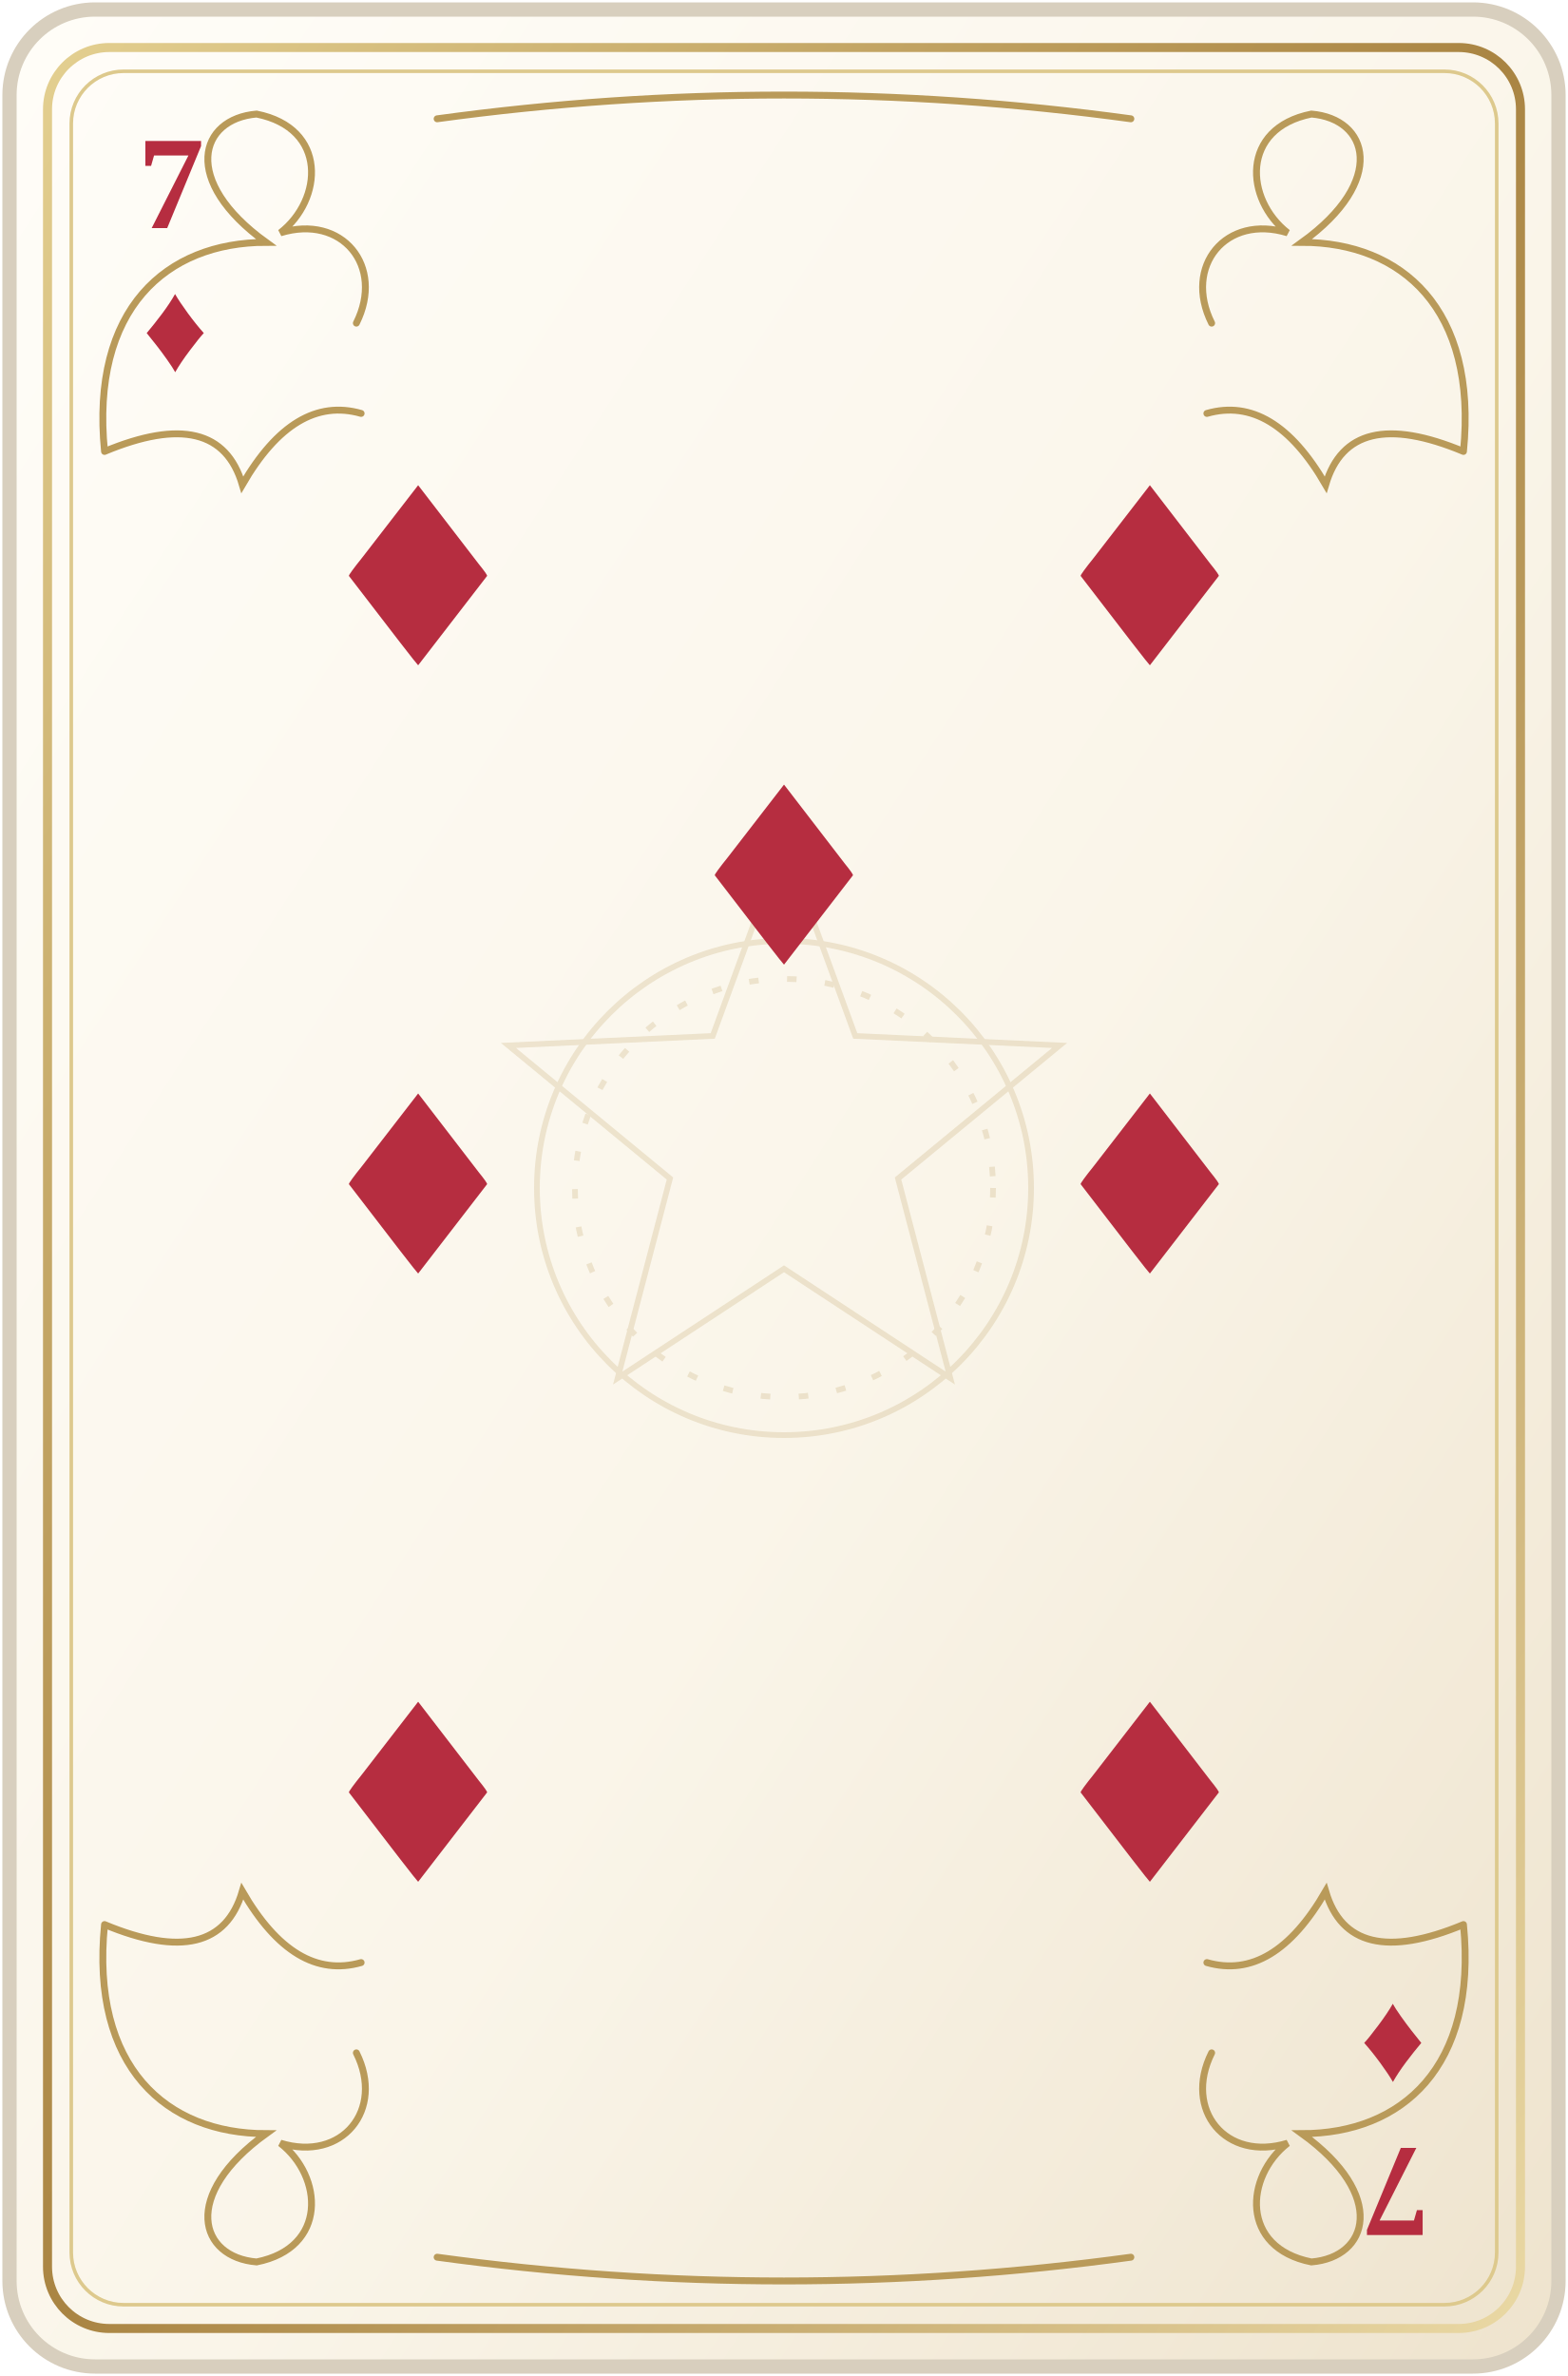
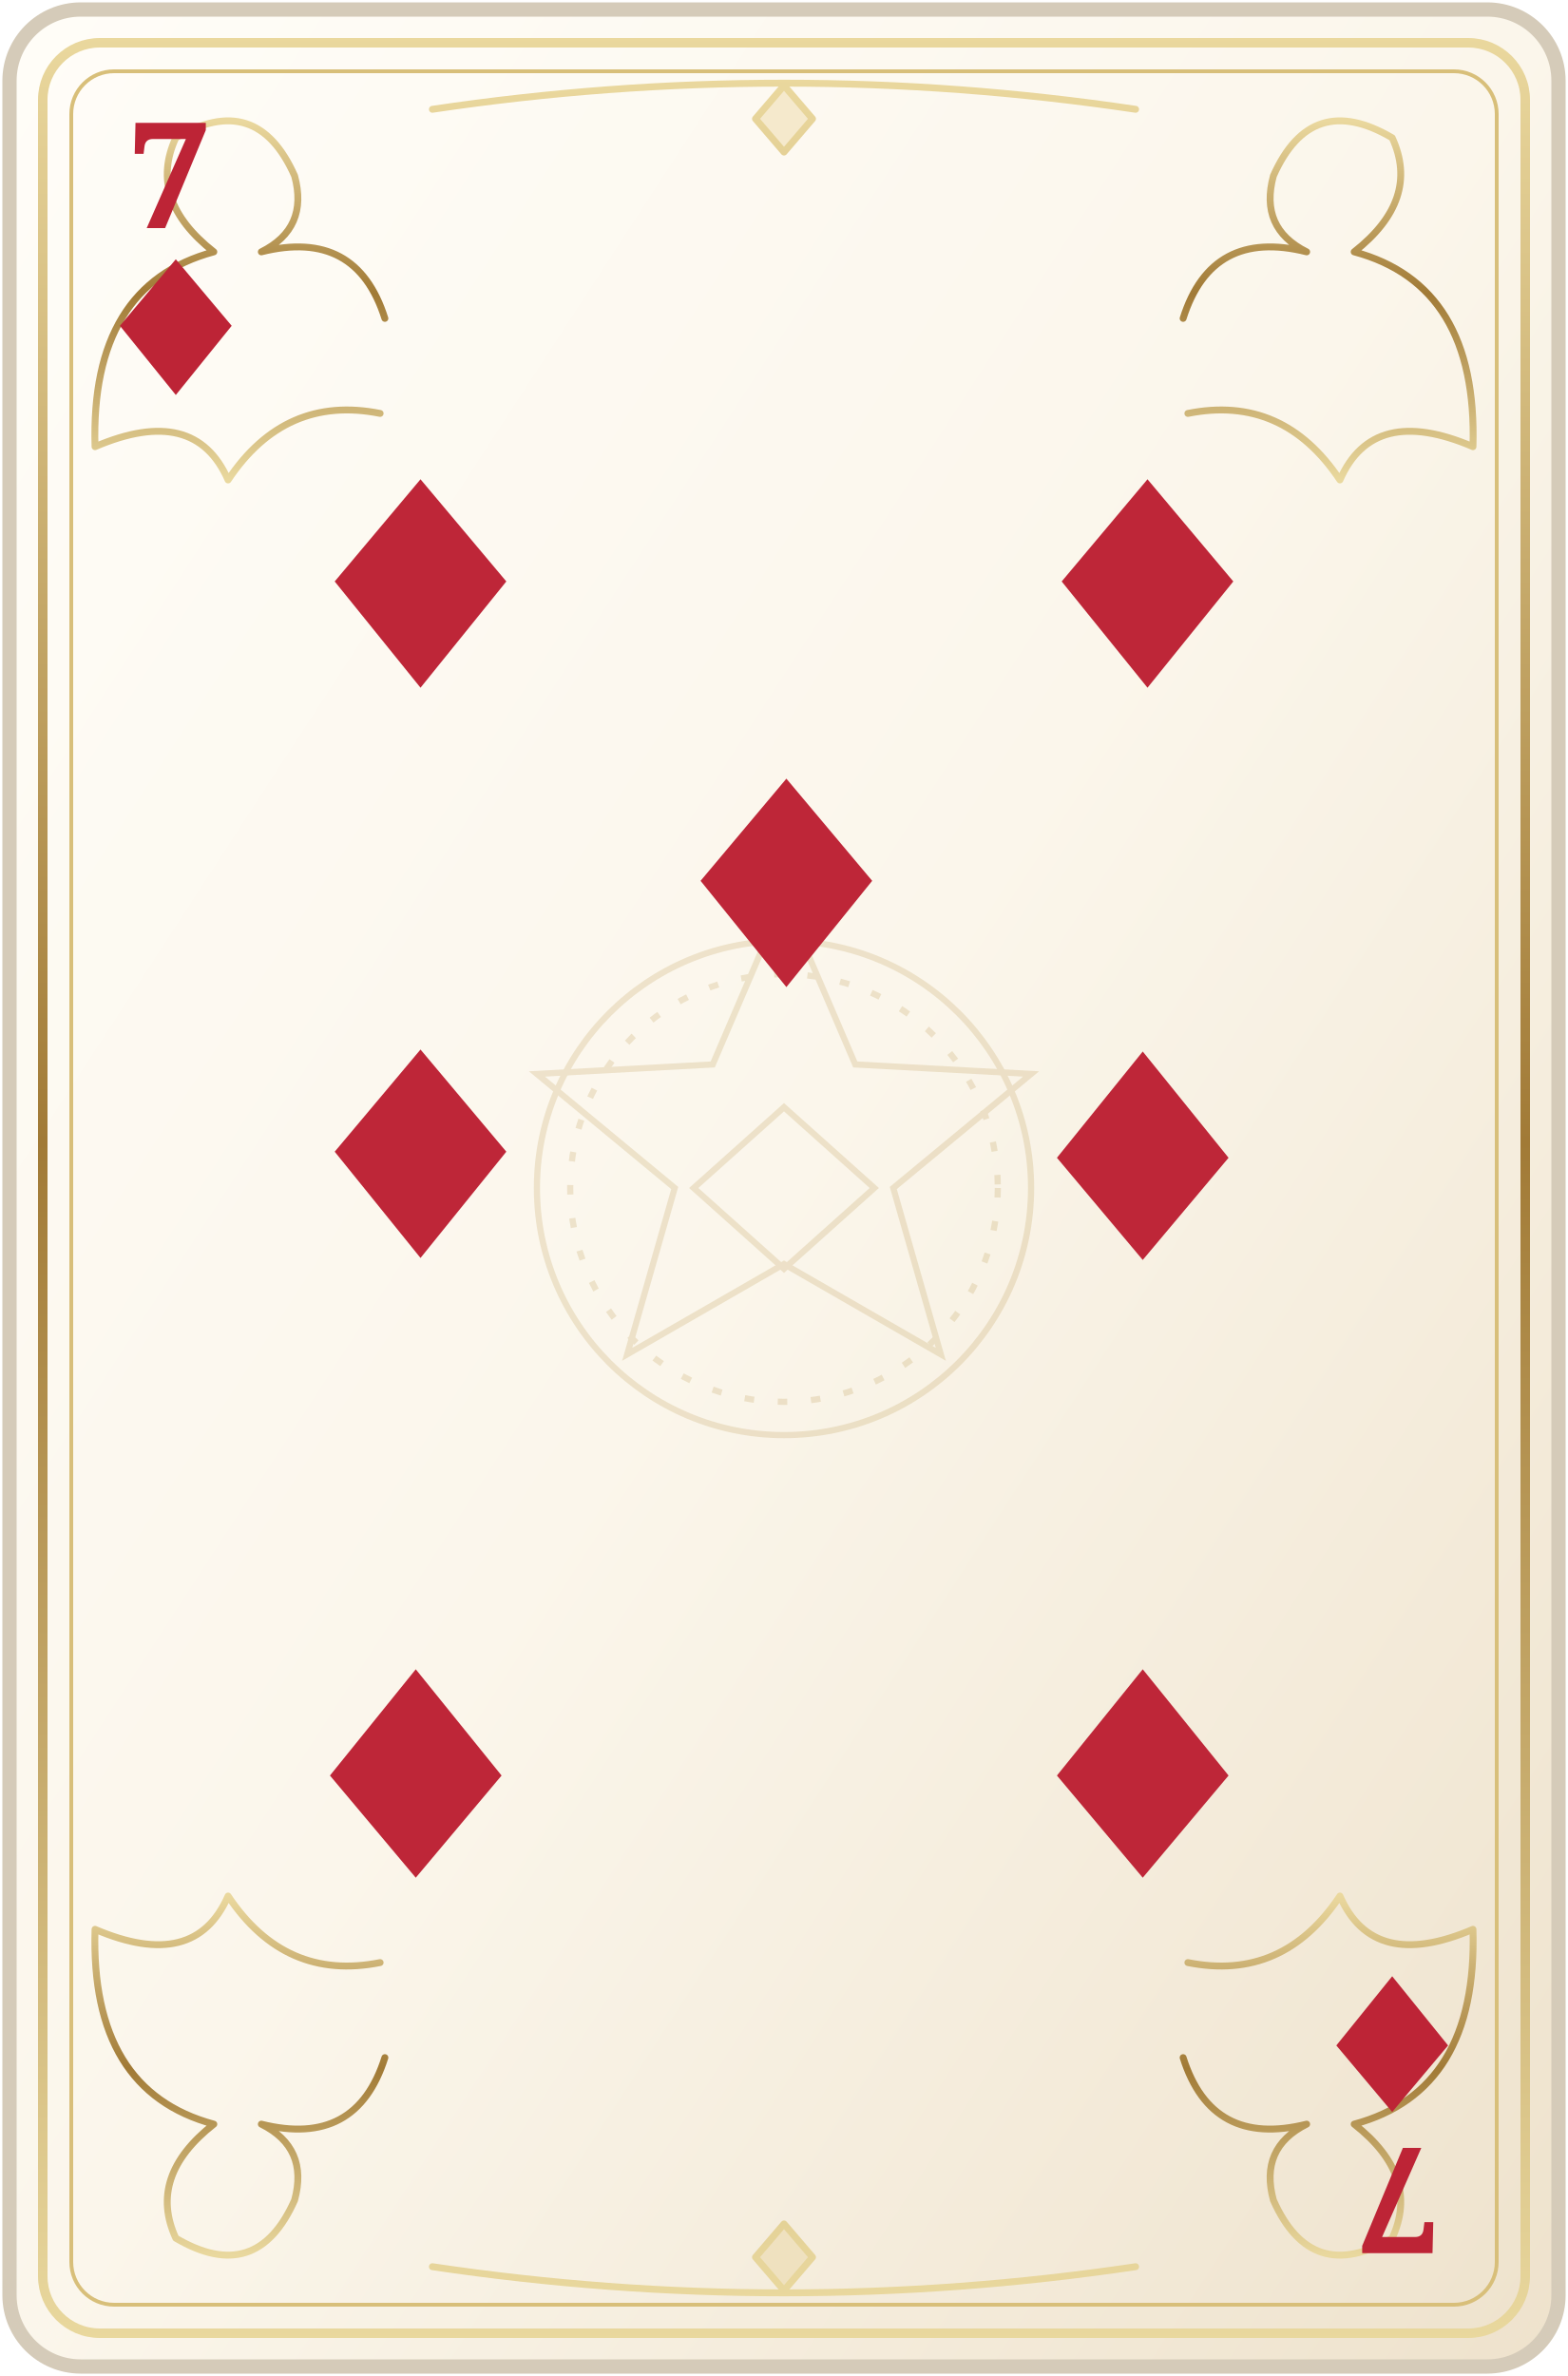
<svg xmlns="http://www.w3.org/2000/svg" width="330" height="500" viewBox="0 0 330 500">
  <defs>
    <linearGradient id="paper" x1="0" y1="0" x2="1" y2="1">
      <stop stop-color="#fffdf8" />
-       <stop offset=".56" stop-color="#faf5e9" />
-       <stop offset="1" stop-color="#eee3cd" />
+       <stop offset=".50" stop-color="#fbf6eb" />
+       <stop offset="1" stop-color="#eee2cc" />
    </linearGradient>
-     <linearGradient id="gold" x1="0" y1="0" x2="1" y2="1">
-       <stop stop-color="#e4d091" />
-       <stop offset=".5" stop-color="#a98442" />
-       <stop offset="1" stop-color="#ead9a5" />
+     <linearGradient id="goldLine" x1="0" y1="0" x2="0" y2="1">
+       <stop stop-color="#ead89e" />
+       <stop offset=".48" stop-color="#a17a36" />
+       <stop offset="1" stop-color="#e9d89e" />
+     </linearGradient>
+     <linearGradient id="costume" x1="0" y1="0" x2="1" y2="1">
+       <stop stop-color="#df8256" />
+       <stop offset=".45" stop-color="#b33a31" />
+       <stop offset="1" stop-color="#17232b" />
    </linearGradient>
  </defs>
-   <rect x="2" y="2" width="326" height="496" rx="18" fill="url(#paper)" stroke="#d8cfbe" stroke-width="3" />
-   <rect x="10" y="10" width="310" height="480" rx="13" fill="none" stroke="url(#gold)" stroke-width="1.9" />
-   <rect x="15" y="15" width="300" height="470" rx="11" fill="none" stroke="#ddc98d" stroke-width=".75" />
-   <g fill="none" stroke="#b99a59" stroke-width="1.45" stroke-linecap="round">
-     <path d="M22 95 C19 65 35 51 56 51 C38 38 42 25 54 24 C69 27 68 42 59 49 C72 45 81 56 75 68 M22 95 Q46 85 51 102 Q62 83 76 87" />
-     <path d="M308 95 C311 65 295 51 274 51 C292 38 288 25 276 24 C261 27 262 42 271 49 C258 45 249 56 255 68 M308 95 Q284 85 279 102 Q268 83 254 87" />
-     <path d="M22 405 C19 435 35 449 56 449 C38 462 42 475 54 476 C69 473 68 458 59 451 C72 455 81 444 75 432 M22 405 Q46 415 51 398 Q62 417 76 413" />
-     <path d="M308 405 C311 435 295 449 274 449 C292 462 288 475 276 476 C261 473 262 458 271 451 C258 455 249 444 255 432 M308 405 Q284 415 279 398 Q268 417 254 413" />
-     <path d="M92 25 Q165 15 238 25 M92 475 Q165 485 238 475" />
+   <rect x="2" y="2" width="326" height="496" rx="15" fill="url(#paper)" stroke="#d5cbb9" stroke-width="3" />
+   <rect x="9" y="9" width="312" height="482" rx="12" fill="none" stroke="url(#goldLine)" stroke-width="2" />
+   <rect x="15" y="15" width="300" height="470" rx="9" fill="none" stroke="#d8bf7a" stroke-width=".8" />
+   <g fill="none" stroke="url(#goldLine)" stroke-width="1.45" stroke-linecap="round" stroke-linejoin="round">
+     <path d="M20 94 Q19 60 45 53 Q31 42 37 29 Q54 19 62 37 Q65 48 55 53 Q75 48 81 67 M20 94 Q41 85 48 101 Q60 83 80 87" />
+     <path d="M310 94 Q311 60 285 53 Q299 42 293 29 Q276 19 268 37 Q265 48 275 53 Q255 48 249 67 M310 94 Q289 85 282 101 Q270 83 250 87" />
+     <path d="M20 406 Q19 440 45 447 Q31 458 37 471 Q54 481 62 463 Q65 452 55 447 Q75 452 81 433 M20 406 Q41 415 48 399 Q60 417 80 413" />
+     <path d="M310 406 Q311 440 285 447 Q299 458 293 471 Q276 481 268 463 Q265 452 275 447 Q255 452 249 433 M310 406 Q289 415 282 399 Q270 417 250 413" />
+     <path d="M91 23 Q165 12 239 23 M91 477 Q165 488 239 477" />
+     <path d="M165 18 l6 7 -6 7 -6 -7z M165 468 l6 7 -6 7 -6 -7z" fill="#e4cc87" fill-opacity=".35" />
  </g>
-   <g font-family="Georgia,'Times New Roman',serif" font-weight="700" fill="#b62d40">
-     <text x="29" y="48" font-size="28">7</text>
-     <text x="30" y="78" font-size="27">♦</text>
-     <g transform="translate(330 500) rotate(180)">
-       <text x="29" y="48" font-size="28">7</text>
-       <text x="30" y="78" font-size="27">♦</text>
+   <g font-family="Georgia,serif" font-weight="700" fill="#bd2436">
+     <text x="27" y="48" font-size="31">7</text>
+     <g transform="translate(23 54) scale(.28)" fill="#bd2436">
+       <path d="M50 2 L92 52 L50 104 L8 52 Z" />
    </g>
  </g>
-   <g fill="none" stroke="#b99a59" stroke-width="1.2" opacity=".22">
+   <g transform="translate(330 500) rotate(180)" font-family="Georgia,serif" font-weight="700" fill="#bd2436">
+     <text x="27" y="48" font-size="31">7</text>
+     <g transform="translate(23 55) scale(.28)" fill="#bd2436">
+       <path d="M50 2 L92 52 L50 104 L8 52 Z" />
+     </g>
+   </g>
+   <g fill="none" stroke="#b9974c" stroke-width="1.3" opacity=".22">
    <circle cx="165" cy="250" r="52" />
-     <circle cx="165" cy="250" r="44" stroke-dasharray="2 6" />
-     <path d="M165 177 L180 218 L223 220 L189 248 L200 290 L165 267 L130 290 L141 248 L107 220 L150 218 Z" />
+     <circle cx="165" cy="250" r="45" stroke-dasharray="2 5" />
+     <path d="M165 189 L180 224 L217 226 L188 250 L198 285 L165 266 L132 285 L142 250 L113 226 L150 224 Z" />
+     <path d="M146 250 l19 -17 19 17 -19 17z" />
  </g>
-   <text x="88" y="122" text-anchor="middle" dominant-baseline="central" font-family="Georgia,serif" font-size="52" fill="#b62d40">♦</text>
-   <text x="242" y="122" text-anchor="middle" dominant-baseline="central" font-family="Georgia,serif" font-size="52" fill="#b62d40">♦</text>
-   <text x="88" y="250" text-anchor="middle" dominant-baseline="central" font-family="Georgia,serif" font-size="52" fill="#b62d40">♦</text>
-   <text x="242" y="250" text-anchor="middle" dominant-baseline="central" font-family="Georgia,serif" font-size="52" fill="#b62d40">♦</text>
-   <text x="88" y="378" text-anchor="middle" dominant-baseline="central" font-family="Georgia,serif" font-size="52" fill="#b62d40">♦</text>
-   <text x="242" y="378" text-anchor="middle" dominant-baseline="central" font-family="Georgia,serif" font-size="52" fill="#b62d40">♦</text>
-   <text x="165" y="185" text-anchor="middle" dominant-baseline="central" font-family="Georgia,serif" font-size="52" fill="#b62d40">♦</text>
+   <g transform="translate(67 100) rotate(0 21 23) scale(0.43)" opacity="0.99" fill="#bd2436">
+     <path d="M50 2 L92 52 L50 104 L8 52 Z" />
+   </g>
+   <g transform="translate(220 100) rotate(0 21 23) scale(0.43)" opacity="0.99" fill="#bd2436">
+     <path d="M50 2 L92 52 L50 104 L8 52 Z" />
+   </g>
+   <g transform="translate(67 220) rotate(0 21 23) scale(0.43)" opacity="0.99" fill="#bd2436">
+     <path d="M50 2 L92 52 L50 104 L8 52 Z" />
+   </g>
+   <g transform="translate(220 220) rotate(180 21 23) scale(0.43)" opacity="0.99" fill="#bd2436">
+     <path d="M50 2 L92 52 L50 104 L8 52 Z" />
+   </g>
+   <g transform="translate(67 350) rotate(180 21 23) scale(0.43)" opacity="0.99" fill="#bd2436">
+     <path d="M50 2 L92 52 L50 104 L8 52 Z" />
+   </g>
+   <g transform="translate(220 350) rotate(180 21 23) scale(0.43)" opacity="0.99" fill="#bd2436">
+     <path d="M50 2 L92 52 L50 104 L8 52 Z" />
+   </g>
+   <g transform="translate(144 163) rotate(0 21 23) scale(0.43)" opacity="0.99" fill="#bd2436">
+     <path d="M50 2 L92 52 L50 104 L8 52 Z" />
+   </g>
</svg>
